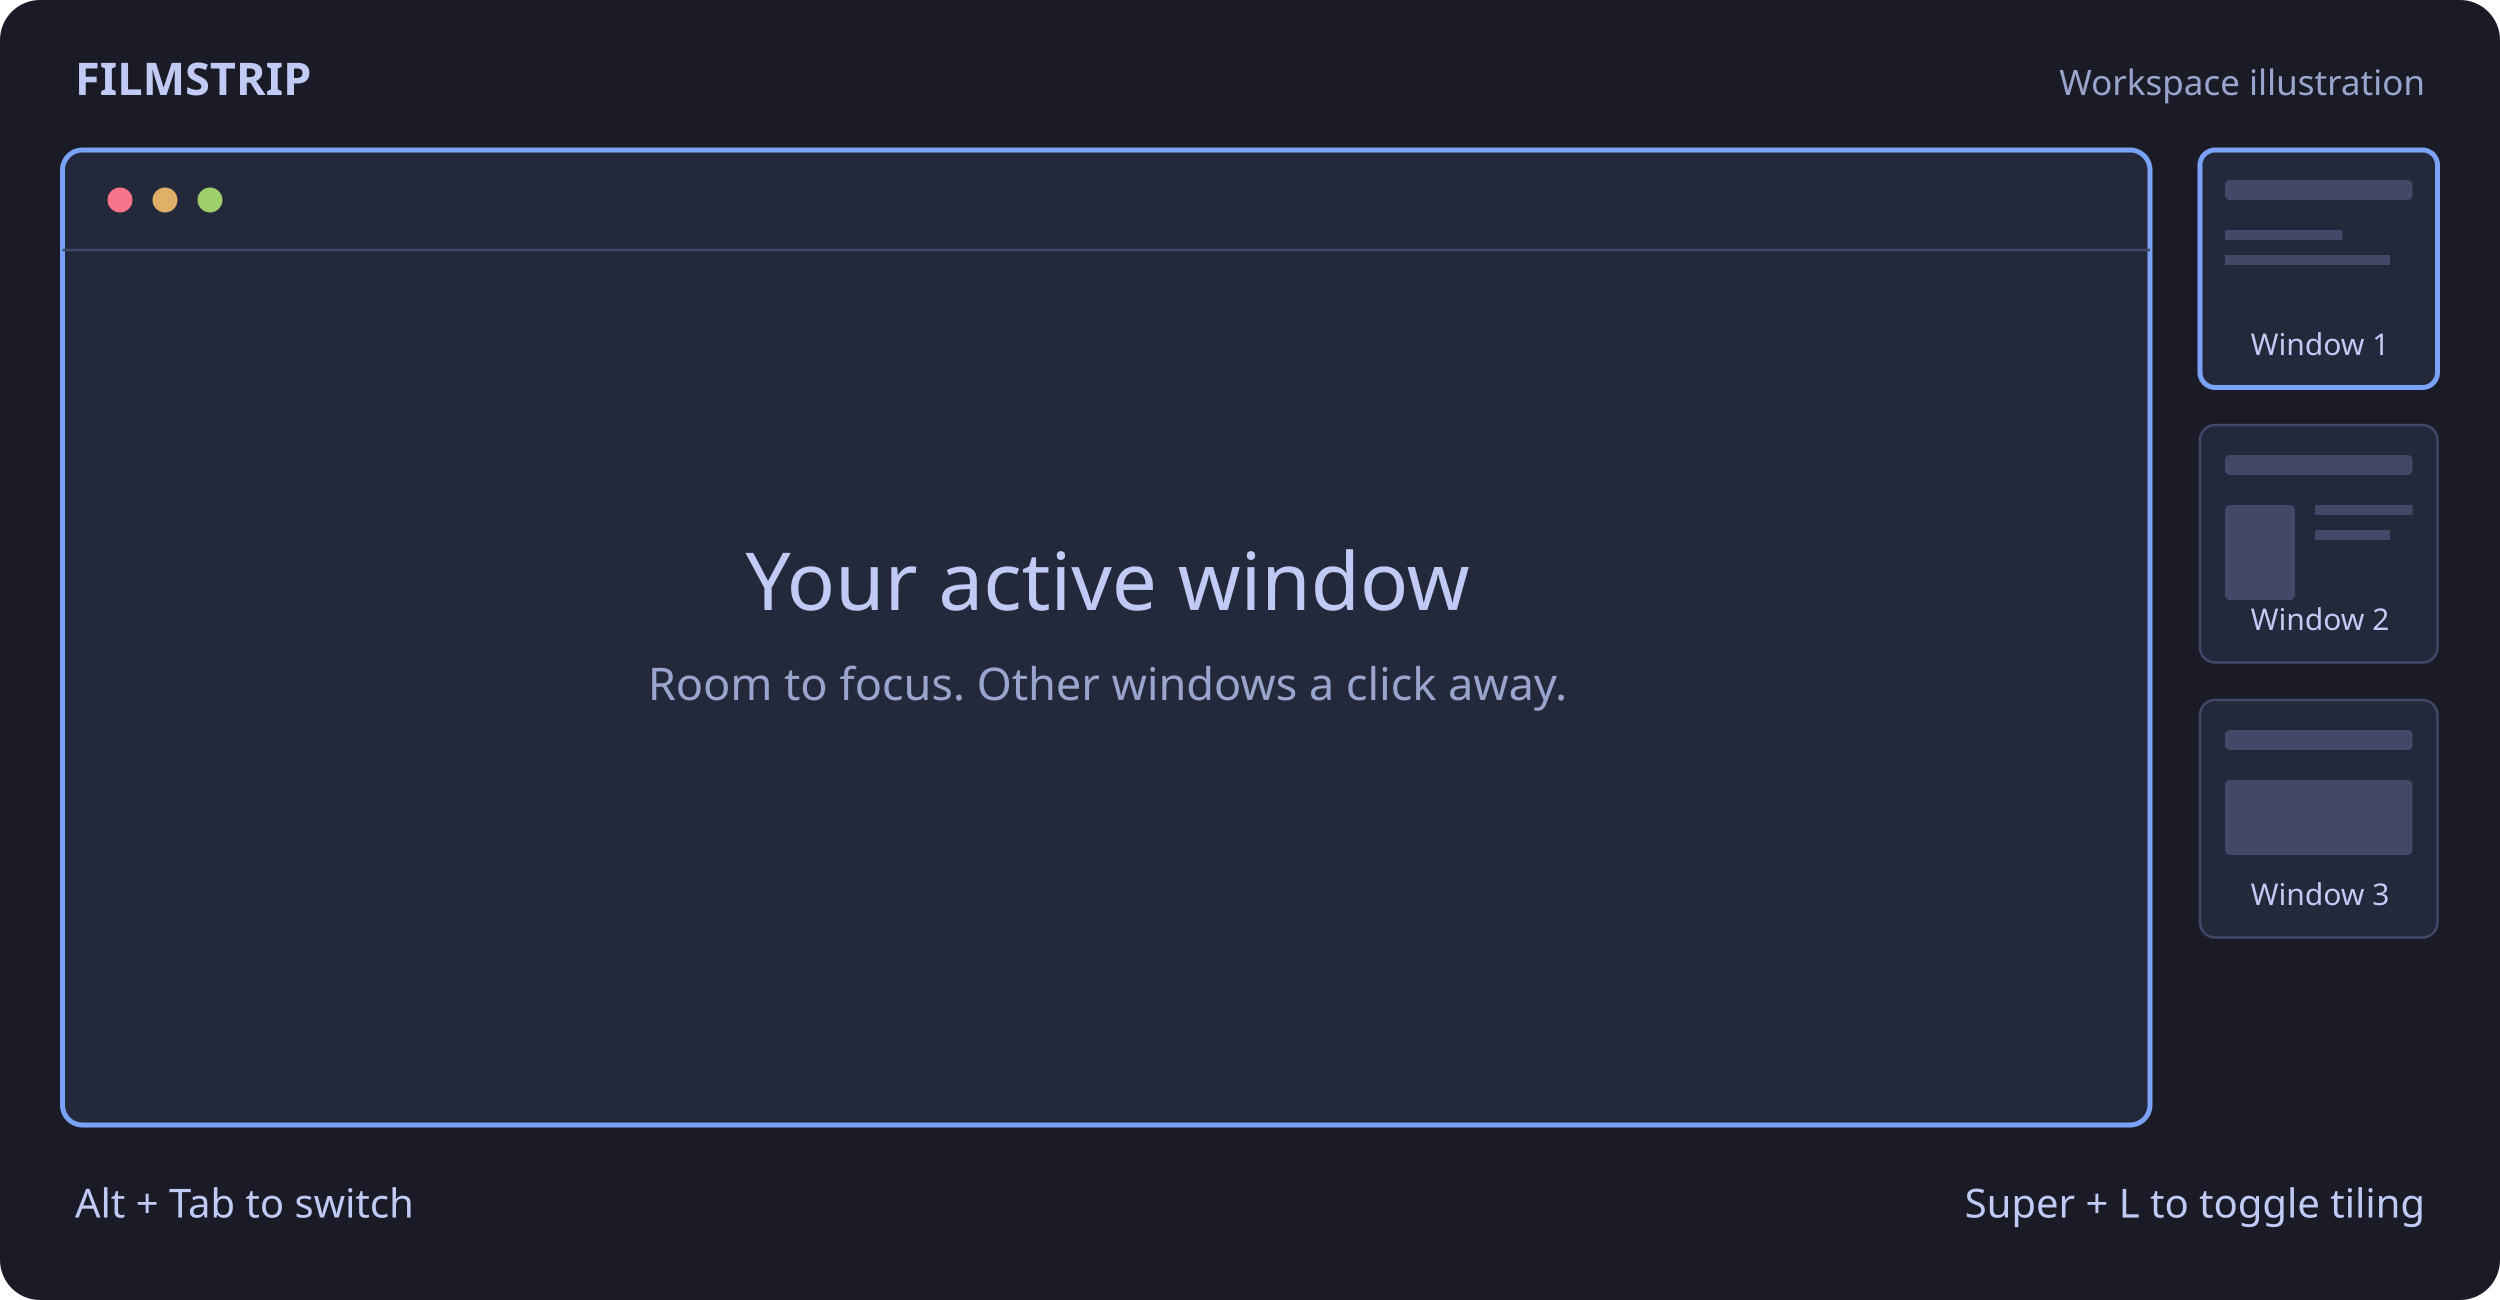
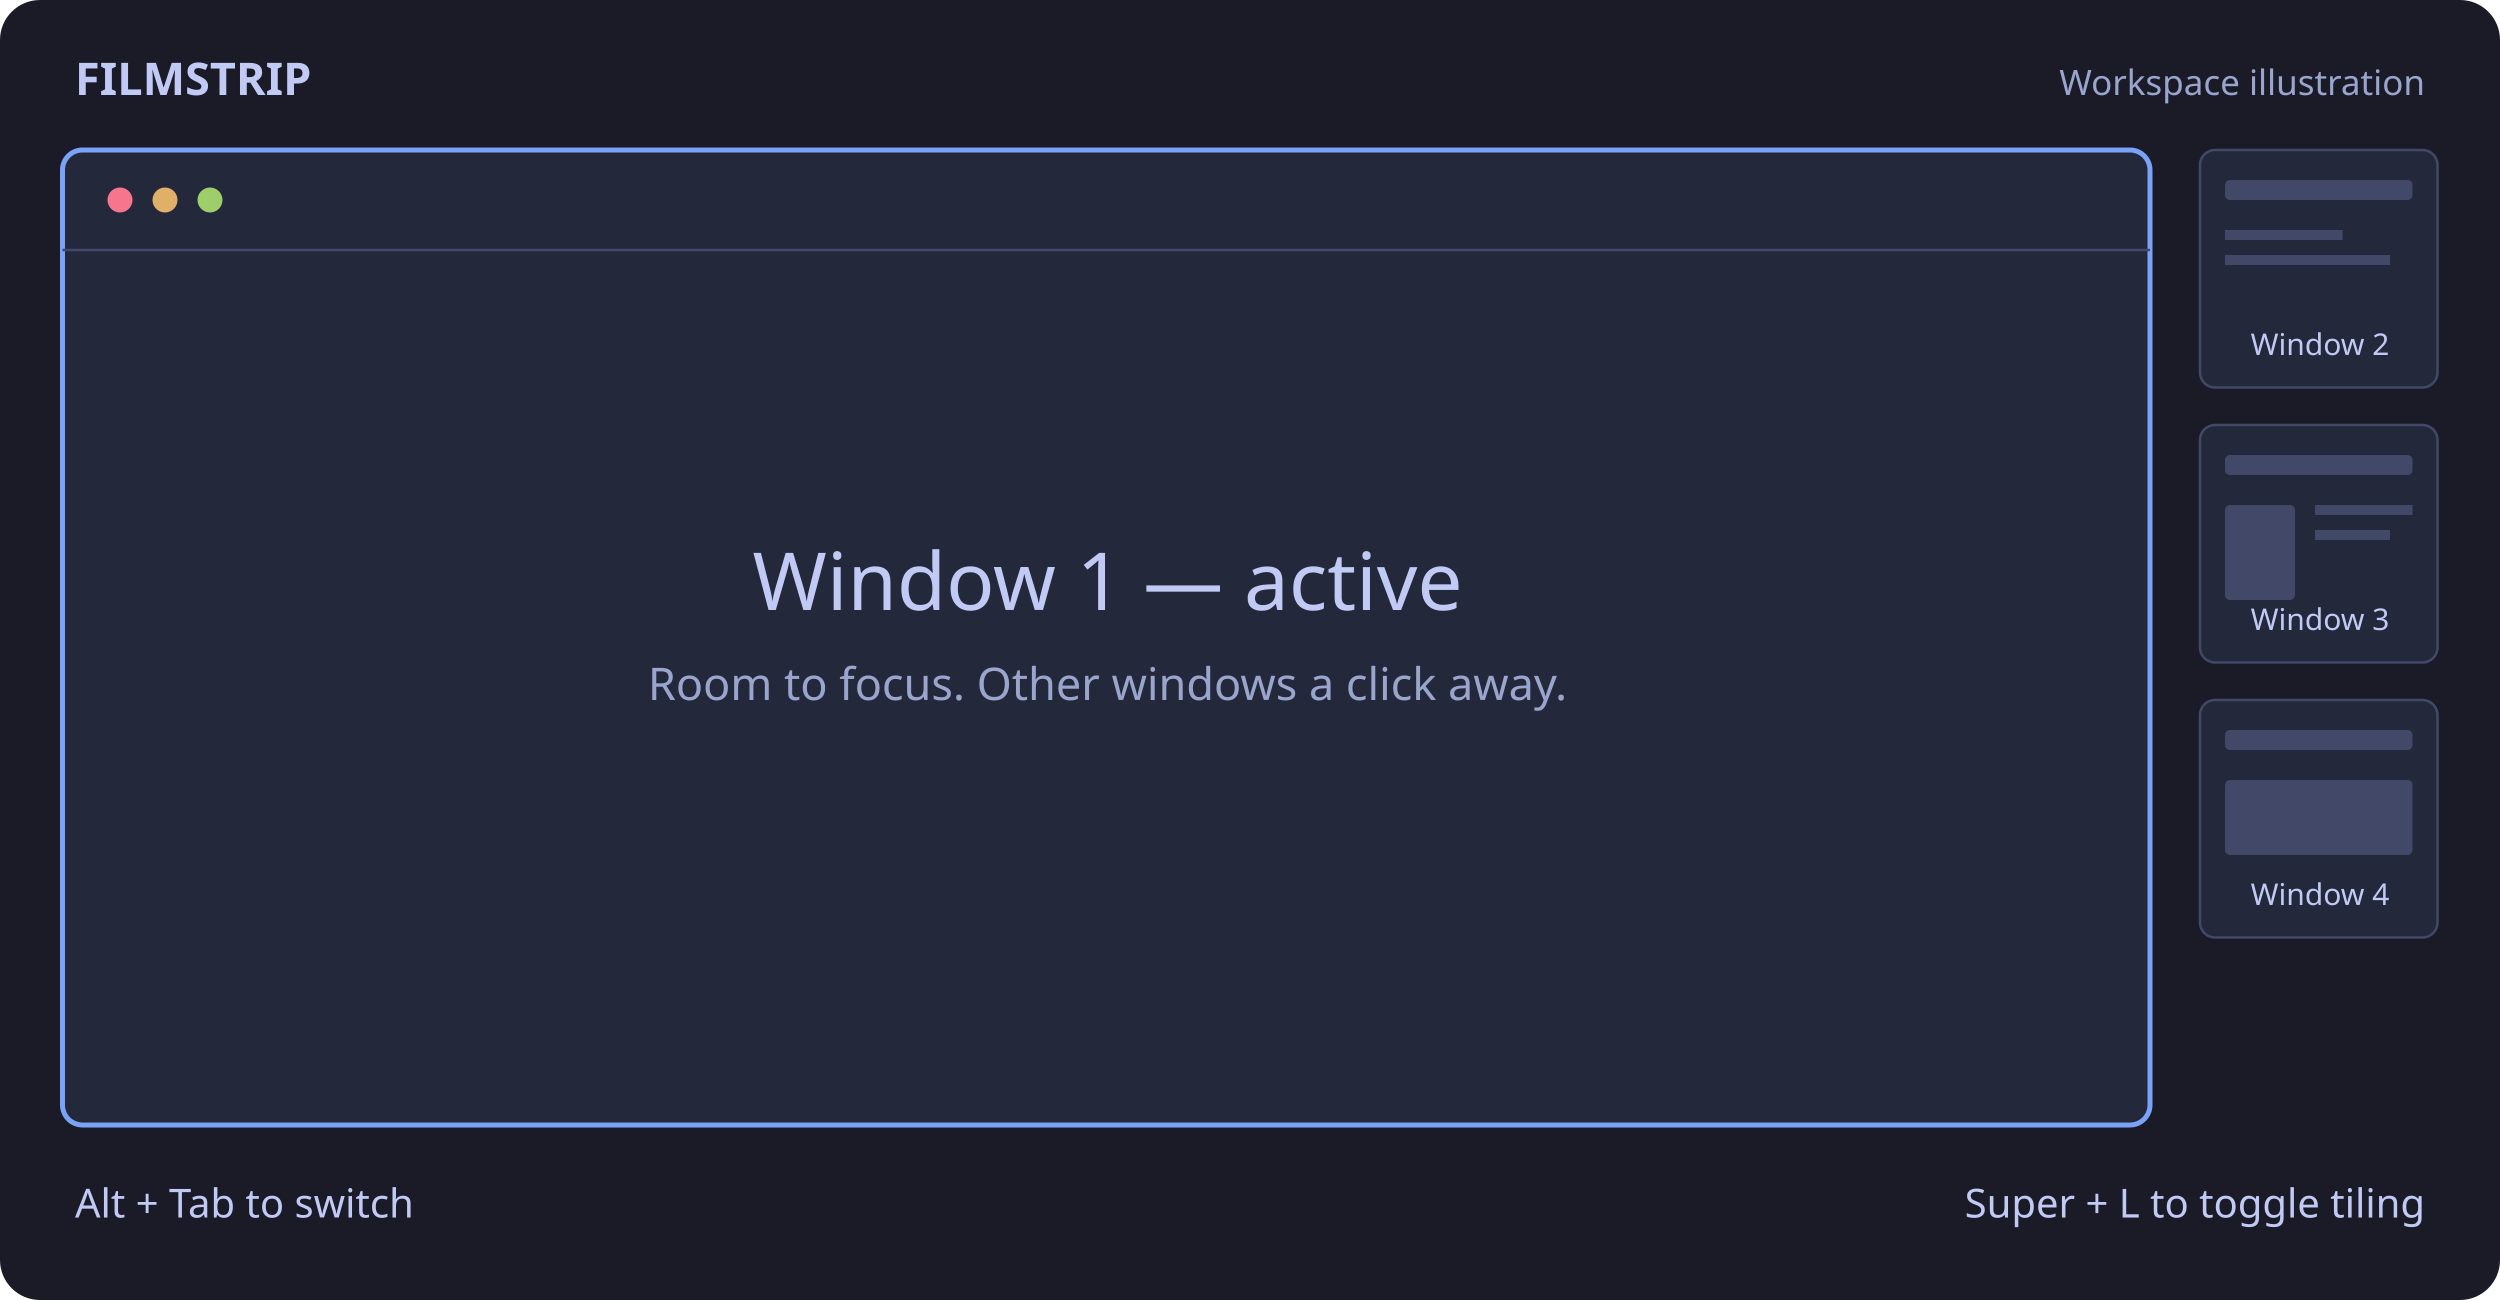
<svg xmlns="http://www.w3.org/2000/svg" width="1000" height="520" viewBox="0 0 1000 520" role="img" aria-labelledby="title desc">
  <rect width="1000" height="520" rx="16" fill="#1a1b26" />
  <g font-family="sans-serif" fill="#c0caf5">
    <text x="30" y="38" font-size="18" font-weight="bold">FILMSTRIP</text>
    <text x="970" y="38" text-anchor="end" font-size="14" fill="#9aa5ce">Workspace illustration</text>
    <rect x="25" y="60" width="835" height="390" rx="8" fill="#24283b" stroke="#7aa2f7" stroke-width="2" />
    <path d="M25 100H860" stroke="#414868" />
    <circle cx="48" cy="80" r="5" fill="#f7768e" />
    <circle cx="66" cy="80" r="5" fill="#e0af68" />
    <circle cx="84" cy="80" r="5" fill="#9ece6a" />
-     <text x="443" y="244" text-anchor="middle" font-size="32">Your active window</text>
+     <text x="443" y="244" text-anchor="middle" font-size="32">Window 1 — active</text>
    <text x="443" y="280" text-anchor="middle" font-size="18" fill="#9aa5ce">Room to focus. Other windows a click away.</text>
    <g stroke="#414868" fill="#24283b">
-       <rect x="880" y="60" width="95" height="95" rx="6" stroke="#7aa2f7" stroke-width="2" />
+       <rect x="880" y="60" width="95" height="95" rx="6" stroke="#414868" />
      <rect x="880" y="170" width="95" height="95" rx="6" />
      <rect x="880" y="280" width="95" height="95" rx="6" />
    </g>
    <g fill="#414868">
      <rect x="890" y="72" width="75" height="8" rx="2" />
      <rect x="890" y="92" width="47" height="4" />
      <rect x="890" y="102" width="66" height="4" />
      <rect x="890" y="182" width="75" height="8" rx="2" />
      <rect x="890" y="202" width="28" height="38" rx="2" />
      <rect x="926" y="202" width="39" height="4" />
      <rect x="926" y="212" width="30" height="4" />
      <rect x="890" y="292" width="75" height="8" rx="2" />
      <rect x="890" y="312" width="75" height="30" rx="2" />
    </g>
-     <text x="928" y="142" text-anchor="middle" font-size="12">Window 1</text>
-     <text x="928" y="252" text-anchor="middle" font-size="12">Window 2</text>
-     <text x="928" y="362" text-anchor="middle" font-size="12">Window 3</text>
+     <text x="928" y="142" text-anchor="middle" font-size="12">Window 2</text>
+     <text x="928" y="252" text-anchor="middle" font-size="12">Window 3</text>
+     <text x="928" y="362" text-anchor="middle" font-size="12">Window 4</text>
    <text x="30" y="487" font-size="16">Alt + Tab to switch</text>
    <text x="970" y="487" text-anchor="end" font-size="16">Super + L to toggle tiling</text>
  </g>
</svg>
